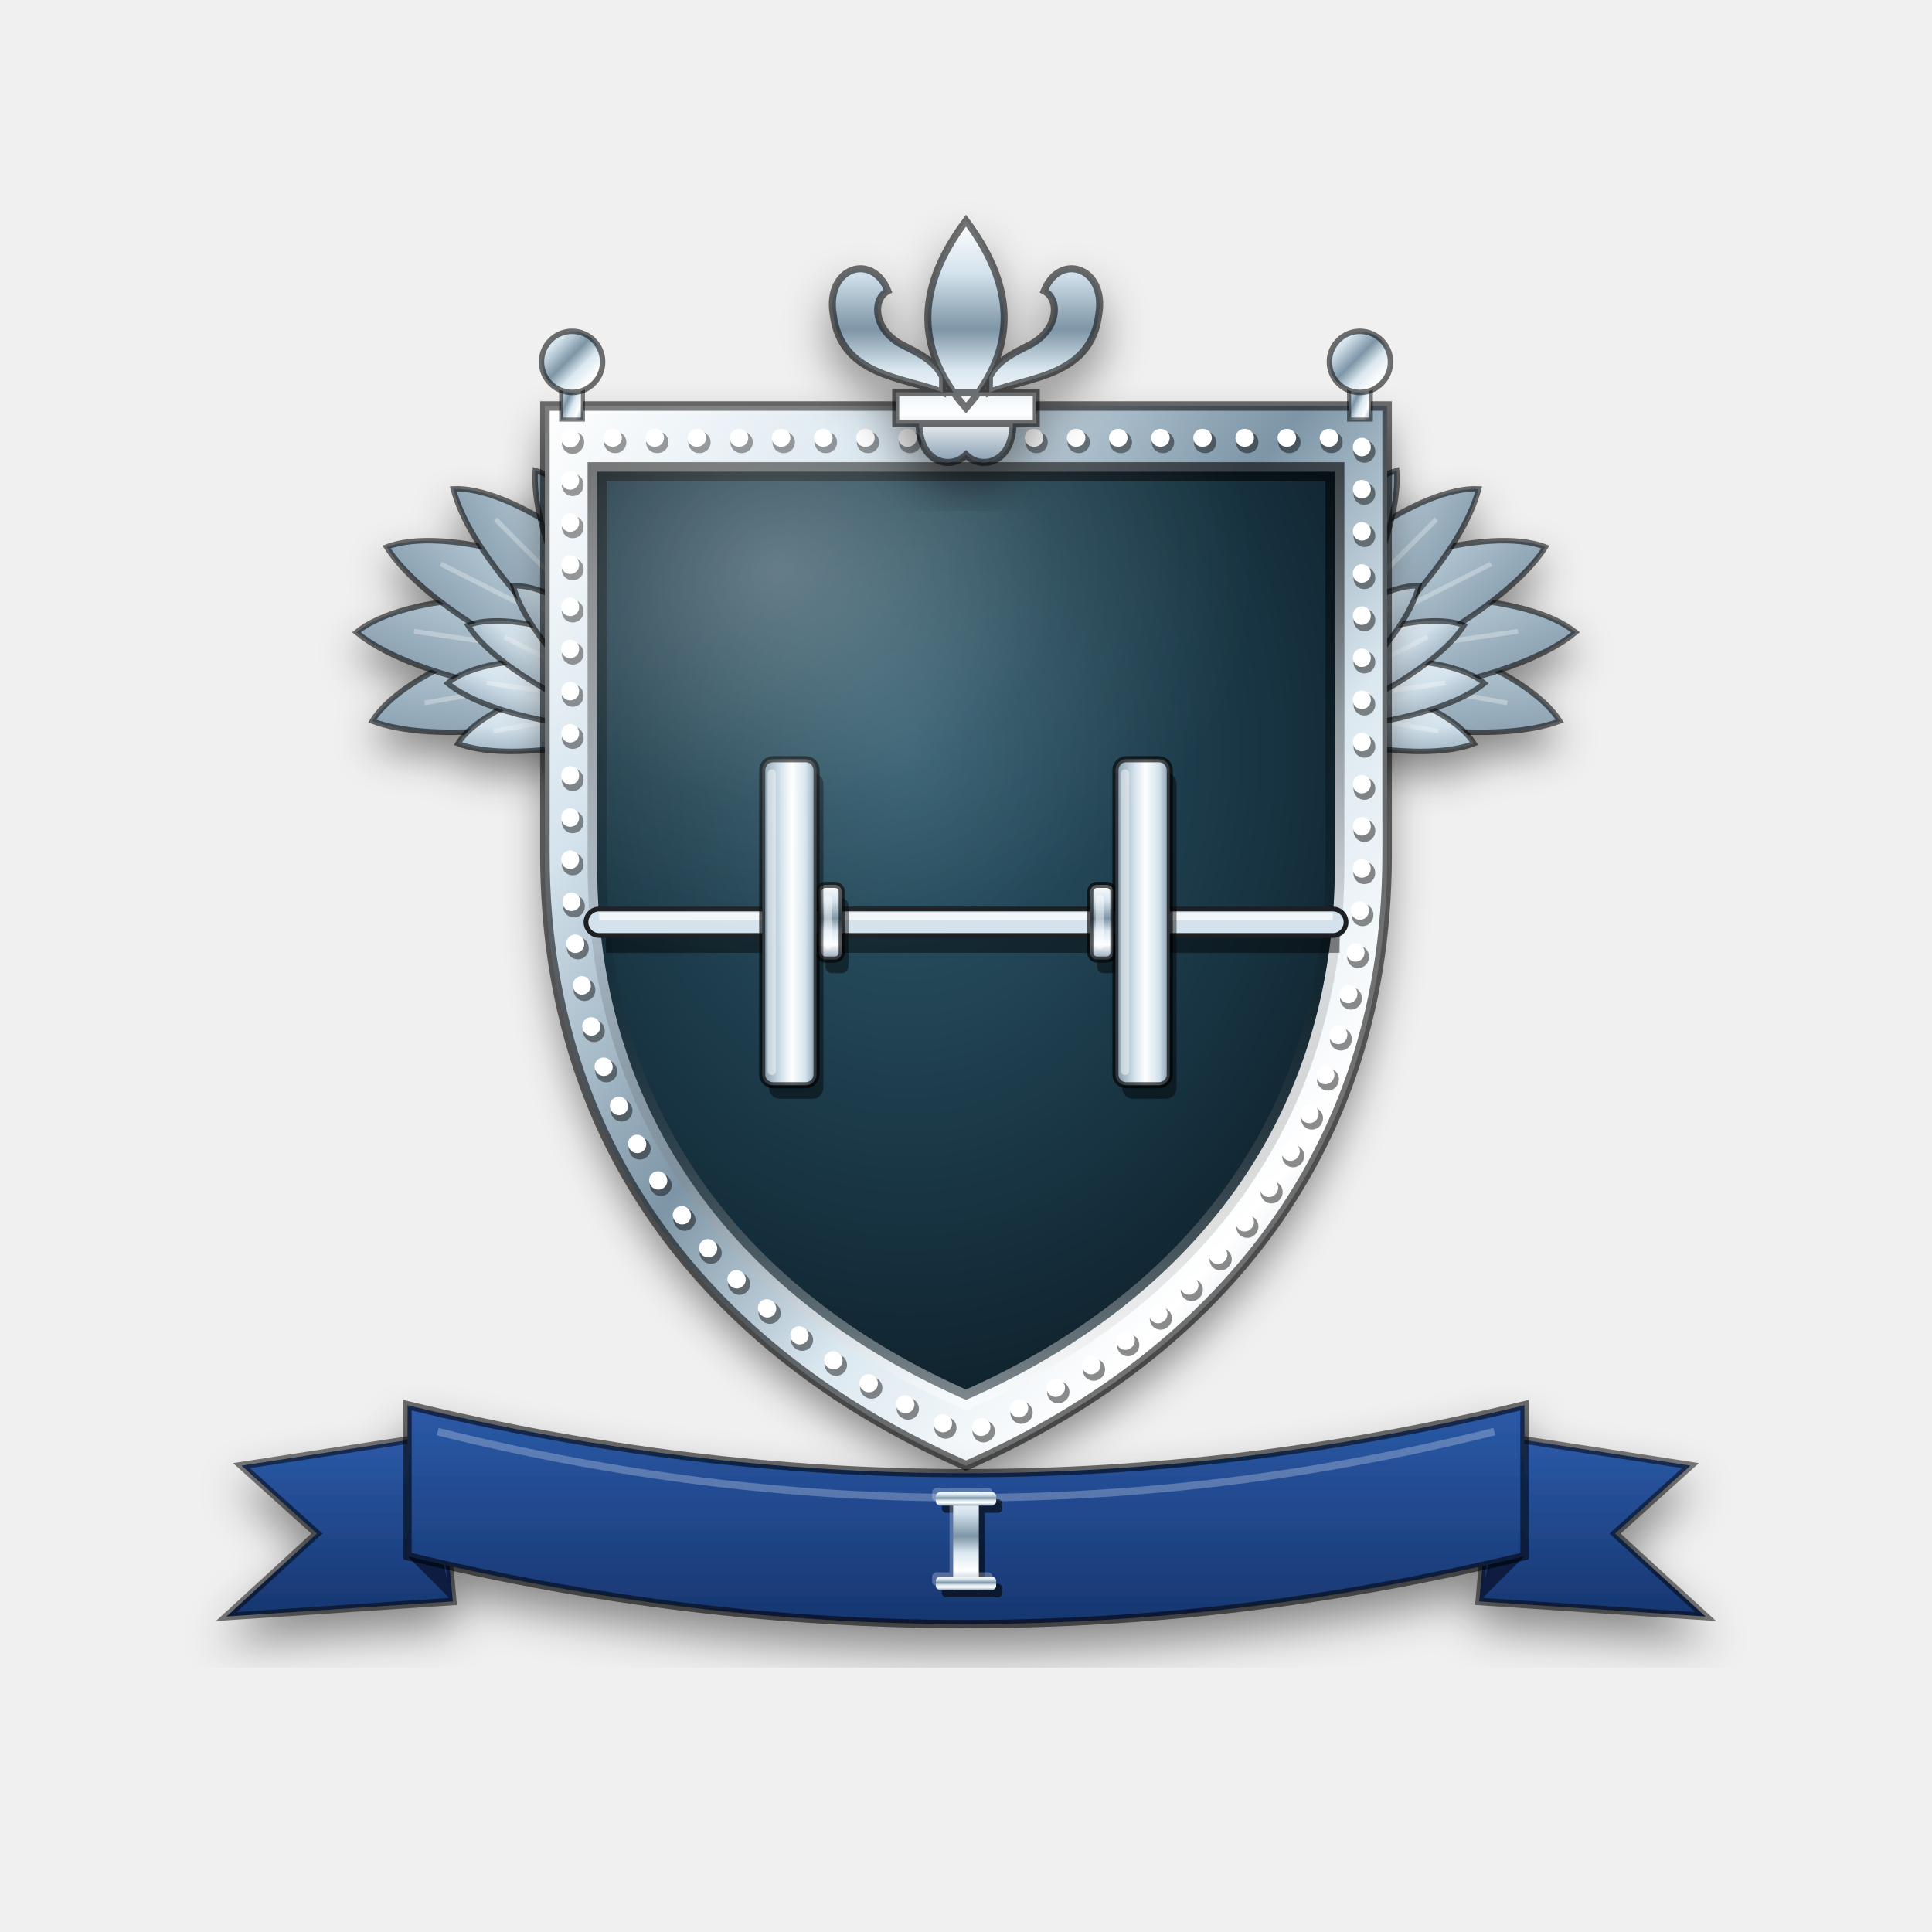
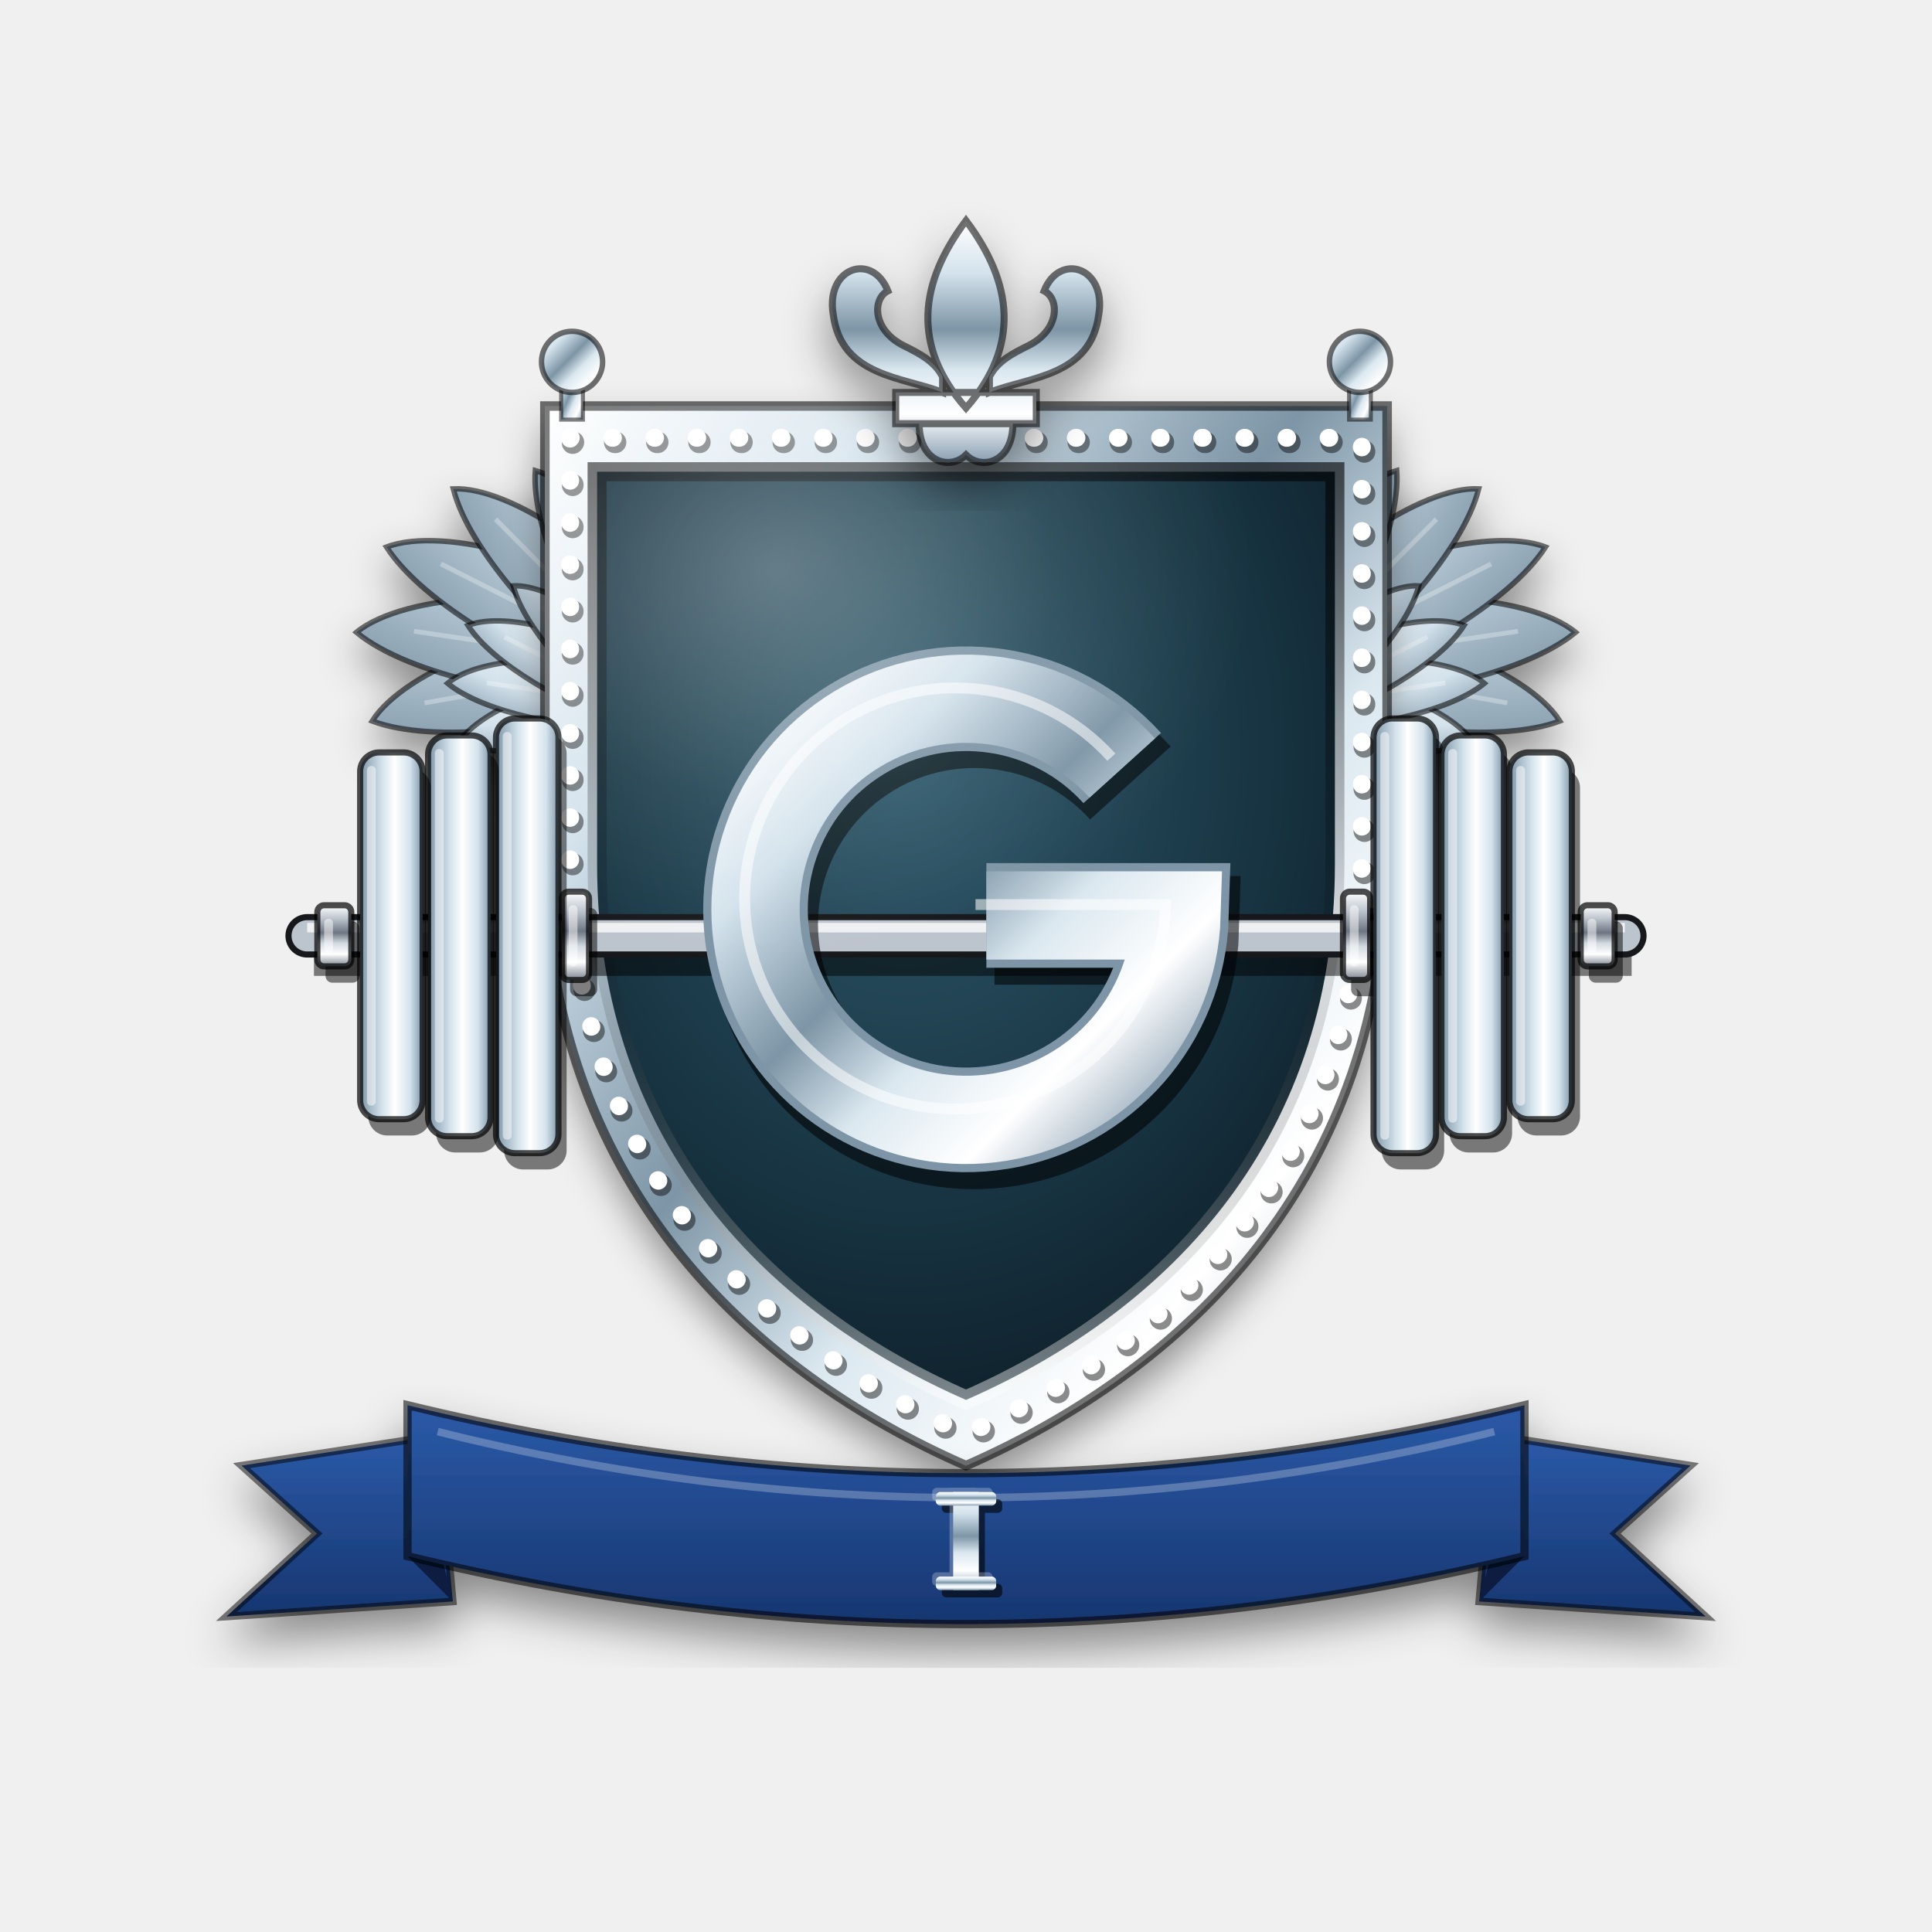
<svg xmlns="http://www.w3.org/2000/svg" viewBox="0 0 256 256">
  <defs>
    <filter id="ds" x="-20%" y="-20%" width="140%" height="140%">
      <feDropShadow dx="0" dy="3" stdDeviation="3" flood-color="#000" flood-opacity=".45" />
    </filter>
    <linearGradient id="l1" x1="0" y1="0" x2="1" y2="1">
      <stop offset="0" stop-color="#d3e2ec" />
      <stop offset="1" stop-color="#7d95a6" />
    </linearGradient>
    <linearGradient id="l2" x1="0" y1="0" x2="1" y2="1">
      <stop offset="0" stop-color="#ffffff" />
      <stop offset="0.6" stop-color="#d3e2ec" />
      <stop offset="1" stop-color="#7d95a6" />
    </linearGradient>
    <radialGradient id="r3" cx="0.42" cy="0.3" r="0.85">
      <stop offset="0" stop-color="#2f5a6c" />
      <stop offset="0.6" stop-color="#173240" />
      <stop offset="1" stop-color="#0a1820" />
    </radialGradient>
    <linearGradient id="l4" x1="0" y1="0" x2="1" y2="1">
      <stop offset="0" stop-color="#ffffff" />
      <stop offset="0.22" stop-color="#d3e2ec" />
      <stop offset="0.45" stop-color="#7d95a6" />
      <stop offset="0.62" stop-color="#dbe8f0" />
      <stop offset="0.8" stop-color="#ffffff" />
      <stop offset="1" stop-color="#869db0" />
    </linearGradient>
    <linearGradient id="l5" x1="0" y1="0" x2="0" y2="1">
      <stop offset="0" stop-color="#000" stop-opacity="0.6" />
      <stop offset="0.5" stop-color="#000" stop-opacity="0.1" />
      <stop offset="1" stop-color="#fff" stop-opacity="0.45" />
    </linearGradient>
    <linearGradient id="l6" x1="0" y1="0" x2="1" y2="0">
      <stop offset="0" stop-color="#7d95a6" />
      <stop offset="0.35" stop-color="#d3e2ec" />
      <stop offset="0.55" stop-color="#ffffff" />
      <stop offset="0.8" stop-color="#d3e2ec" />
      <stop offset="1" stop-color="#7d95a6" />
    </linearGradient>
    <linearGradient id="l7" x1="0" y1="0" x2="0" y2="1">
      <stop offset="0" stop-color="#ffffff" />
-       <stop offset="0.22" stop-color="#d3e2ec" />
-       <stop offset="0.45" stop-color="#7d95a6" />
-       <stop offset="0.62" stop-color="#dbe8f0" />
-       <stop offset="0.8" stop-color="#ffffff" />
-       <stop offset="1" stop-color="#869db0" />
-     </linearGradient>
-     <radialGradient id="r8" cx="0.5" cy="0.5" r="0.5">
+       <stop offset="0.22" stop-color="#bcc4cd" />
+       <stop offset="0.45" stop-color="#6c7581" />
+       <stop offset="0.62" stop-color="#d2d9e0" />
+       <stop offset="0.8" stop-color="#ffffff" />
+       <stop offset="1" stop-color="#78818c" />
+     </linearGradient>
+     <linearGradient id="l8" x1="0" y1="0" x2="1" y2="1">
+       <stop offset="0" stop-color="#ffffff" />
+       <stop offset="0.22" stop-color="#d3e2ec" />
+       <stop offset="0.45" stop-color="#7d95a6" />
+       <stop offset="0.62" stop-color="#dbe8f0" />
+       <stop offset="0.8" stop-color="#ffffff" />
+       <stop offset="1" stop-color="#869db0" />
+     </linearGradient>
+     <radialGradient id="r9" cx="0.5" cy="0.5" r="0.5">
      <stop offset="0" stop-color="#fff" stop-opacity="0.3" />
      <stop offset="0.6" stop-color="#fff" stop-opacity="0.075" />
      <stop offset="1" stop-color="#fff" stop-opacity="0" />
    </radialGradient>
-     <clipPath id="c9">
+     <clipPath id="c10">
      <path d="M66 46H190V112C190 160 160 188 128 202C96 188 66 160 66 112Z" />
    </clipPath>
-     <linearGradient id="l10" x1="0" y1="0" x2="0" y2="1">
-       <stop offset="0" stop-color="#ffffff" />
-       <stop offset="0.22" stop-color="#d3e2ec" />
-       <stop offset="0.45" stop-color="#7d95a6" />
-       <stop offset="0.62" stop-color="#dbe8f0" />
-       <stop offset="0.8" stop-color="#ffffff" />
-       <stop offset="1" stop-color="#869db0" />
-     </linearGradient>
-     <linearGradient id="l11" x1="0" y1="0" x2="1" y2="1">
+     <linearGradient id="l11" x1="0" y1="0" x2="0" y2="1">
      <stop offset="0" stop-color="#ffffff" />
      <stop offset="0.22" stop-color="#d3e2ec" />
      <stop offset="0.45" stop-color="#7d95a6" />
      <stop offset="0.62" stop-color="#dbe8f0" />
      <stop offset="0.8" stop-color="#ffffff" />
      <stop offset="1" stop-color="#869db0" />
    </linearGradient>
    <linearGradient id="l12" x1="0" y1="0" x2="1" y2="1">
      <stop offset="0" stop-color="#ffffff" />
      <stop offset="0.22" stop-color="#d3e2ec" />
      <stop offset="0.45" stop-color="#7d95a6" />
      <stop offset="0.62" stop-color="#dbe8f0" />
      <stop offset="0.8" stop-color="#ffffff" />
      <stop offset="1" stop-color="#869db0" />
    </linearGradient>
-     <linearGradient id="l13" x1="0" y1="0" x2="0" y2="1">
+     <linearGradient id="l13" x1="0" y1="0" x2="1" y2="1">
+       <stop offset="0" stop-color="#ffffff" />
+       <stop offset="0.22" stop-color="#d3e2ec" />
+       <stop offset="0.45" stop-color="#7d95a6" />
+       <stop offset="0.62" stop-color="#dbe8f0" />
+       <stop offset="0.8" stop-color="#ffffff" />
+       <stop offset="1" stop-color="#869db0" />
+     </linearGradient>
+     <linearGradient id="l14" x1="0" y1="0" x2="0" y2="1">
      <stop offset="0" stop-color="#2b5aa8" />
      <stop offset="1" stop-color="#173670" />
    </linearGradient>
-     <linearGradient id="l14" x1="0" y1="0" x2="0" y2="1">
+     <linearGradient id="l15" x1="0" y1="0" x2="0" y2="1">
      <stop offset="0" stop-color="#ffffff" />
      <stop offset="0.22" stop-color="#d3e2ec" />
      <stop offset="0.45" stop-color="#7d95a6" />
      <stop offset="0.62" stop-color="#dbe8f0" />
      <stop offset="0.8" stop-color="#ffffff" />
      <stop offset="1" stop-color="#869db0" />
    </linearGradient>
  </defs>
  <g transform="translate(128 124) scale(0.9) translate(-128 -124)">
    <g filter="url(#ds)">
      <g transform="translate(176 84) rotate(12)">
        <path d="M0 -5.2C14.1 -9.9 34.2 -6.3 40.3 0C32.2 5.2 14.1 6.8 0 5.2Z" fill="url(#l1)" stroke="#000" stroke-opacity=".55" stroke-width=".8" />
        <path d="M2 0L32.2 -1" stroke="#fff" stroke-opacity=".3" stroke-width=".7" />
      </g>
      <g transform="translate(176 84) rotate(-6.4)">
        <path d="M0 -5.5C14.7 -10.4 35.7 -6.5 42 0C33.6 5.5 14.7 7.1 0 5.5Z" fill="url(#l1)" stroke="#000" stroke-opacity=".55" stroke-width=".8" />
        <path d="M2 0L33.6 -1.1" stroke="#fff" stroke-opacity=".3" stroke-width=".7" />
      </g>
      <g transform="translate(176 84) rotate(-24.8)">
        <path d="M0 -5.3C14.4 -10.1 34.9 -6.4 41.1 0C32.8 5.3 14.4 6.9 0 5.3Z" fill="url(#l1)" stroke="#000" stroke-opacity=".55" stroke-width=".8" />
        <path d="M2 0L32.8 -1.1" stroke="#fff" stroke-opacity=".3" stroke-width=".7" />
      </g>
      <g transform="translate(176 84) rotate(-43.2)">
        <path d="M0 -4.9C13.2 -9.3 32 -5.9 37.7 0C30.1 4.9 13.2 6.4 0 4.9Z" fill="url(#l1)" stroke="#000" stroke-opacity=".55" stroke-width=".8" />
        <path d="M2 0L30.1 -1" stroke="#fff" stroke-opacity=".3" stroke-width=".7" />
      </g>
      <g transform="translate(176 84) rotate(-61.6)">
        <path d="M0 -4.2C11.3 -8 27.5 -5.1 32.4 0C25.9 4.2 11.3 5.5 0 4.2Z" fill="url(#l1)" stroke="#000" stroke-opacity=".55" stroke-width=".8" />
        <path d="M2 0L25.9 -0.8" stroke="#fff" stroke-opacity=".3" stroke-width=".7" />
      </g>
      <g transform="translate(176 84) rotate(-80)">
        <path d="M0 -3.4C9.1 -6.4 22.1 -4.1 26 0C20.8 3.4 9.1 4.4 0 3.4Z" fill="url(#l1)" stroke="#000" stroke-opacity=".55" stroke-width=".8" />
        <path d="M2 0L20.8 -0.7" stroke="#fff" stroke-opacity=".3" stroke-width=".7" />
      </g>
      <g transform="translate(176 90) rotate(12)">
        <path d="M0 -3.6C9.6 -6.8 23.3 -4.3 27.4 0C21.9 3.6 9.6 4.6 0 3.6Z" fill="url(#l2)" stroke="#000" stroke-opacity=".55" stroke-width=".8" />
        <path d="M2 0L21.9 -0.7" stroke="#fff" stroke-opacity=".3" stroke-width=".7" />
      </g>
      <g transform="translate(176 90) rotate(-6.4)">
        <path d="M0 -3.7C10 -7 24.3 -4.5 28.5 0C22.8 3.7 10 4.8 0 3.7Z" fill="url(#l2)" stroke="#000" stroke-opacity=".55" stroke-width=".8" />
        <path d="M2 0L22.8 -0.7" stroke="#fff" stroke-opacity=".3" stroke-width=".7" />
      </g>
      <g transform="translate(176 90) rotate(-24.8)">
        <path d="M0 -3.6C9.8 -6.9 23.7 -4.4 27.9 0C22.3 3.6 9.8 4.7 0 3.6Z" fill="url(#l2)" stroke="#000" stroke-opacity=".55" stroke-width=".8" />
        <path d="M2 0L22.3 -0.7" stroke="#fff" stroke-opacity=".3" stroke-width=".7" />
      </g>
      <g transform="translate(176 90) rotate(-43.2)">
        <path d="M0 -3.3C9 -6.3 21.8 -4 25.6 0C20.5 3.3 9 4.3 0 3.3Z" fill="url(#l2)" stroke="#000" stroke-opacity=".55" stroke-width=".8" />
        <path d="M2 0L20.5 -0.7" stroke="#fff" stroke-opacity=".3" stroke-width=".7" />
      </g>
      <g transform="translate(176 90) rotate(-61.6)">
        <path d="M0 -2.9C7.7 -5.4 18.7 -3.4 22 0C17.6 2.9 7.7 3.7 0 2.9Z" fill="url(#l2)" stroke="#000" stroke-opacity=".55" stroke-width=".8" />
        <path d="M2 0L17.6 -0.6" stroke="#fff" stroke-opacity=".3" stroke-width=".7" />
      </g>
      <g transform="translate(176 90) rotate(-80)">
        <path d="M0 -2.3C6.2 -4.4 15.1 -2.8 17.7 0C14.2 2.3 6.2 3 0 2.3Z" fill="url(#l2)" stroke="#000" stroke-opacity=".55" stroke-width=".8" />
        <path d="M2 0L14.2 -0.5" stroke="#fff" stroke-opacity=".3" stroke-width=".7" />
      </g>
      <g transform="translate(256 0) scale(-1 1)">
        <g transform="translate(176 84) rotate(12)">
          <path d="M0 -5.2C14.1 -9.9 34.2 -6.3 40.3 0C32.2 5.2 14.1 6.8 0 5.2Z" fill="url(#l1)" stroke="#000" stroke-opacity=".55" stroke-width=".8" />
          <path d="M2 0L32.2 -1" stroke="#fff" stroke-opacity=".3" stroke-width=".7" />
        </g>
        <g transform="translate(176 84) rotate(-6.4)">
          <path d="M0 -5.5C14.7 -10.4 35.7 -6.5 42 0C33.6 5.5 14.7 7.1 0 5.5Z" fill="url(#l1)" stroke="#000" stroke-opacity=".55" stroke-width=".8" />
          <path d="M2 0L33.6 -1.1" stroke="#fff" stroke-opacity=".3" stroke-width=".7" />
        </g>
        <g transform="translate(176 84) rotate(-24.8)">
          <path d="M0 -5.3C14.4 -10.1 34.9 -6.4 41.1 0C32.8 5.3 14.4 6.9 0 5.3Z" fill="url(#l1)" stroke="#000" stroke-opacity=".55" stroke-width=".8" />
          <path d="M2 0L32.8 -1.1" stroke="#fff" stroke-opacity=".3" stroke-width=".7" />
        </g>
        <g transform="translate(176 84) rotate(-43.2)">
          <path d="M0 -4.9C13.2 -9.3 32 -5.9 37.7 0C30.1 4.9 13.2 6.4 0 4.9Z" fill="url(#l1)" stroke="#000" stroke-opacity=".55" stroke-width=".8" />
          <path d="M2 0L30.1 -1" stroke="#fff" stroke-opacity=".3" stroke-width=".7" />
        </g>
        <g transform="translate(176 84) rotate(-61.6)">
          <path d="M0 -4.2C11.3 -8 27.5 -5.1 32.4 0C25.9 4.2 11.3 5.5 0 4.2Z" fill="url(#l1)" stroke="#000" stroke-opacity=".55" stroke-width=".8" />
          <path d="M2 0L25.9 -0.8" stroke="#fff" stroke-opacity=".3" stroke-width=".7" />
        </g>
        <g transform="translate(176 84) rotate(-80)">
          <path d="M0 -3.4C9.1 -6.4 22.1 -4.1 26 0C20.8 3.4 9.1 4.4 0 3.4Z" fill="url(#l1)" stroke="#000" stroke-opacity=".55" stroke-width=".8" />
          <path d="M2 0L20.8 -0.7" stroke="#fff" stroke-opacity=".3" stroke-width=".7" />
        </g>
        <g transform="translate(176 90) rotate(12)">
          <path d="M0 -3.6C9.6 -6.8 23.3 -4.3 27.4 0C21.9 3.6 9.6 4.6 0 3.6Z" fill="url(#l2)" stroke="#000" stroke-opacity=".55" stroke-width=".8" />
          <path d="M2 0L21.9 -0.7" stroke="#fff" stroke-opacity=".3" stroke-width=".7" />
        </g>
        <g transform="translate(176 90) rotate(-6.4)">
          <path d="M0 -3.7C10 -7 24.3 -4.5 28.5 0C22.8 3.7 10 4.8 0 3.7Z" fill="url(#l2)" stroke="#000" stroke-opacity=".55" stroke-width=".8" />
          <path d="M2 0L22.8 -0.7" stroke="#fff" stroke-opacity=".3" stroke-width=".7" />
        </g>
        <g transform="translate(176 90) rotate(-24.8)">
          <path d="M0 -3.6C9.8 -6.9 23.7 -4.4 27.9 0C22.3 3.6 9.8 4.7 0 3.6Z" fill="url(#l2)" stroke="#000" stroke-opacity=".55" stroke-width=".8" />
          <path d="M2 0L22.3 -0.7" stroke="#fff" stroke-opacity=".3" stroke-width=".7" />
        </g>
        <g transform="translate(176 90) rotate(-43.2)">
          <path d="M0 -3.3C9 -6.3 21.8 -4 25.6 0C20.5 3.3 9 4.3 0 3.3Z" fill="url(#l2)" stroke="#000" stroke-opacity=".55" stroke-width=".8" />
          <path d="M2 0L20.5 -0.7" stroke="#fff" stroke-opacity=".3" stroke-width=".7" />
        </g>
        <g transform="translate(176 90) rotate(-61.6)">
          <path d="M0 -2.9C7.7 -5.4 18.7 -3.4 22 0C17.6 2.9 7.7 3.7 0 2.9Z" fill="url(#l2)" stroke="#000" stroke-opacity=".55" stroke-width=".8" />
          <path d="M2 0L17.6 -0.6" stroke="#fff" stroke-opacity=".3" stroke-width=".7" />
        </g>
        <g transform="translate(176 90) rotate(-80)">
          <path d="M0 -2.3C6.2 -4.4 15.1 -2.8 17.7 0C14.2 2.3 6.2 3 0 2.3Z" fill="url(#l2)" stroke="#000" stroke-opacity=".55" stroke-width=".8" />
          <path d="M2 0L14.2 -0.5" stroke="#fff" stroke-opacity=".3" stroke-width=".7" />
        </g>
      </g>
    </g>
    <path d="M66 46H190V112C190 160 160 188 128 202C96 188 66 160 66 112Z" fill="url(#l4)" filter="url(#ds)" />
    <path d="M66 46H190V112C190 160 160 188 128 202C96 188 66 160 66 112Z" fill="none" stroke="#000" stroke-opacity=".55" stroke-width="1.4" />
    <g transform="translate(128 124) scale(0.876) translate(-128 -124)">
      <path d="M66 46H190V112C190 160 160 188 128 202C96 188 66 160 66 112Z" fill="url(#r3)" />
      <path d="M66 46H190V112C190 160 160 188 128 202C96 188 66 160 66 112Z" fill="none" stroke="url(#l5)" stroke-width="3.2" />
    </g>
    <g transform="translate(128 124) scale(0.94) translate(-128 -124)">
      <path d="M66 46H190V112C190 160 160 188 128 202C96 188 66 160 66 112Z" fill="none" stroke="#000" stroke-opacity=".45" stroke-width="3.4" stroke-linecap="round" stroke-dasharray="0.1 6.5" transform="translate(.4 .7)" />
      <path d="M66 46H190V112C190 160 160 188 128 202C96 188 66 160 66 112Z" fill="none" stroke="#ffffff" stroke-width="2.8" stroke-linecap="round" stroke-dasharray="0.1 6.5" />
    </g>
-     <path d="M74 122 L79.4 122 L84.8 122 L90.2 122 L95.6 122 L101 122 L106.4 122 L111.8 122 L117.2 122 L122.6 122 L128 122 L133.4 122 L138.8 122 L144.2 122 L149.6 122 L155 122 L160.4 122 L165.8 122 L171.2 122 L176.6 122 L182 122" fill="none" stroke="#000" stroke-opacity=".45" stroke-width="5" transform="translate(1 2)" />
-     <path d="M74 122 L79.4 122 L84.8 122 L90.2 122 L95.6 122 L101 122 L106.4 122 L111.8 122 L117.2 122 L122.6 122 L128 122 L133.4 122 L138.8 122 L144.2 122 L149.6 122 L155 122 L160.4 122 L165.8 122 L171.2 122 L176.6 122 L182 122" fill="none" stroke="#1d1f23" stroke-width="4.6" stroke-linecap="round" />
-     <path d="M74 122 L79.4 122 L84.8 122 L90.2 122 L95.6 122 L101 122 L106.4 122 L111.8 122 L117.2 122 L122.6 122 L128 122 L133.4 122 L138.8 122 L144.2 122 L149.6 122 L155 122 L160.4 122 L165.8 122 L171.2 122 L176.6 122 L182 122" fill="none" stroke="#d3e2ec" stroke-width="3.2" stroke-linecap="round" />
-     <path d="M74 122 L79.4 122 L84.8 122 L90.2 122 L95.6 122 L101 122 L106.4 122 L111.8 122 L117.2 122 L122.6 122 L128 122 L133.4 122 L138.8 122 L144.2 122 L149.6 122 L155 122 L160.4 122 L165.8 122 L171.2 122 L176.6 122 L182 122" fill="none" stroke="#ffffff" stroke-opacity=".7" stroke-width="1" transform="translate(0 -.8)" />
-     <g transform="translate(108 122) rotate(0)">
-       <rect x="-0.7" y="-3.5" width="3.4" height="11" rx="1" fill="#000" opacity=".45" />
-       <rect x="-1.7" y="-5.5" width="3.4" height="11" rx="1" fill="url(#l7)" stroke="#000" stroke-opacity=".65" stroke-width=".9" />
-       <rect x="-0.9" y="-4" width="1.2" height="8" rx=".6" fill="#fff" opacity=".45" />
-     </g>
-     <g transform="translate(102 122) rotate(-0)">
-       <rect x="-3" y="-22" width="8" height="48" rx="1.6" fill="#000" opacity=".45" />
-       <rect x="-4" y="-24" width="8" height="48" rx="1.6" fill="url(#l6)" stroke="#000" stroke-opacity=".65" stroke-width=".9" />
-       <rect x="-3.2" y="-22.5" width="1.2" height="45" rx=".6" fill="#fff" opacity=".45" />
-     </g>
-     <g transform="translate(148 122) rotate(0)">
-       <rect x="-0.7" y="-3.5" width="3.4" height="11" rx="1" fill="#000" opacity=".45" />
-       <rect x="-1.7" y="-5.5" width="3.4" height="11" rx="1" fill="url(#l7)" stroke="#000" stroke-opacity=".65" stroke-width=".9" />
-       <rect x="-0.9" y="-4" width="1.2" height="8" rx=".6" fill="#fff" opacity=".45" />
-     </g>
-     <g transform="translate(154 122) rotate(0)">
-       <rect x="-3" y="-22" width="8" height="48" rx="1.6" fill="#000" opacity=".45" />
-       <rect x="-4" y="-24" width="8" height="48" rx="1.6" fill="url(#l6)" stroke="#000" stroke-opacity=".65" stroke-width=".9" />
-       <rect x="-3.2" y="-22.5" width="1.2" height="45" rx=".6" fill="#fff" opacity=".45" />
-     </g>
-     <g clip-path="url(#c9)">
-       <ellipse cx="100" cy="70" rx="70" ry="58" fill="url(#r8)" />
+     <path d="M31 124 L39.1 124 L47.2 124 L55.2 124 L63.3 124 L71.4 124 L79.5 124 L87.6 124 L95.7 124 L103.8 124 L111.8 124 L119.9 124 L128 124 L136.1 124 L144.2 124 L152.2 124 L160.3 124 L168.4 124 L176.5 124 L184.6 124 L192.7 124 L200.8 124 L208.8 124 L216.9 124 L225 124" fill="none" stroke="#000" stroke-opacity=".5" stroke-width="7" transform="translate(1 2.4)" />
+     <path d="M31 124 L39.1 124 L47.2 124 L55.2 124 L63.3 124 L71.4 124 L79.5 124 L87.6 124 L95.7 124 L103.8 124 L111.8 124 L119.9 124 L128 124 L136.1 124 L144.2 124 L152.2 124 L160.3 124 L168.4 124 L176.5 124 L184.6 124 L192.7 124 L200.8 124 L208.8 124 L216.9 124 L225 124" fill="none" stroke="#17181b" stroke-width="6.4" stroke-linecap="round" />
+     <path d="M31 124 L39.1 124 L47.2 124 L55.2 124 L63.3 124 L71.4 124 L79.5 124 L87.6 124 L95.7 124 L103.8 124 L111.8 124 L119.9 124 L128 124 L136.1 124 L144.2 124 L152.2 124 L160.3 124 L168.4 124 L176.5 124 L184.6 124 L192.7 124 L200.8 124 L208.8 124 L216.9 124 L225 124" fill="none" stroke="#bcc4cd" stroke-width="4.6" stroke-linecap="round" />
+     <path d="M31 124 L39.1 124 L47.2 124 L55.2 124 L63.3 124 L71.4 124 L79.5 124 L87.6 124 L95.7 124 L103.8 124 L111.8 124 L119.9 124 L128 124 L136.1 124 L144.2 124 L152.2 124 L160.3 124 L168.4 124 L176.5 124 L184.6 124 L192.7 124 L200.8 124 L208.8 124 L216.9 124 L225 124" fill="none" stroke="#ffffff" stroke-opacity=".75" stroke-width="1.4" transform="translate(0 -1.2)" />
+     <g transform="translate(70.5 124) rotate(-0)">
+       <rect x="-0.8" y="-4.1" width="4" height="13" rx="1" fill="#000" opacity=".5" />
+       <rect x="-2" y="-6.5" width="4" height="13" rx="1" fill="url(#l7)" stroke="#000" stroke-opacity=".7" stroke-width=".9" />
+       <rect x="-1" y="-4.5" width="1.3" height="9" rx=".6" fill="#fff" opacity=".5" />
+     </g>
+     <g transform="translate(63.4 124) rotate(-0)">
+       <rect x="-3.4" y="-29.6" width="9.2" height="64" rx="2.8" fill="#000" opacity=".5" />
+       <rect x="-4.6" y="-32" width="9.2" height="64" rx="2.8" fill="url(#l6)" stroke="#000" stroke-opacity=".7" stroke-width=".9" />
+       <rect x="-3.6" y="-30" width="1.3" height="60" rx=".6" fill="#fff" opacity=".5" />
+     </g>
+     <g transform="translate(53.4 124) rotate(-0)">
+       <rect x="-3.4" y="-27.1" width="9.2" height="59" rx="2.8" fill="#000" opacity=".5" />
+       <rect x="-4.6" y="-29.5" width="9.2" height="59" rx="2.8" fill="url(#l6)" stroke="#000" stroke-opacity=".7" stroke-width=".9" />
+       <rect x="-3.6" y="-27.5" width="1.3" height="55" rx=".6" fill="#fff" opacity=".5" />
+     </g>
+     <g transform="translate(43.4 124) rotate(-0)">
+       <rect x="-3.4" y="-24.6" width="9.2" height="54" rx="2.8" fill="#000" opacity=".5" />
+       <rect x="-4.6" y="-27" width="9.2" height="54" rx="2.8" fill="url(#l6)" stroke="#000" stroke-opacity=".7" stroke-width=".9" />
+       <rect x="-3.6" y="-25" width="1.3" height="50" rx=".6" fill="#fff" opacity=".5" />
+     </g>
+     <g transform="translate(35 124) rotate(-0)">
+       <rect x="-1.3" y="-2.1" width="5" height="9" rx="1" fill="#000" opacity=".5" />
+       <rect x="-2.5" y="-4.5" width="5" height="9" rx="1" fill="url(#l7)" stroke="#000" stroke-opacity=".7" stroke-width=".9" />
+       <rect x="-1.5" y="-2.5" width="1.3" height="5" rx=".6" fill="#fff" opacity=".5" />
+     </g>
+     <g transform="translate(185.5 124) rotate(0)">
+       <rect x="-0.8" y="-4.1" width="4" height="13" rx="1" fill="#000" opacity=".5" />
+       <rect x="-2" y="-6.5" width="4" height="13" rx="1" fill="url(#l7)" stroke="#000" stroke-opacity=".7" stroke-width=".9" />
+       <rect x="-1" y="-4.5" width="1.3" height="9" rx=".6" fill="#fff" opacity=".5" />
+     </g>
+     <g transform="translate(192.6 124) rotate(0)">
+       <rect x="-3.4" y="-29.6" width="9.2" height="64" rx="2.8" fill="#000" opacity=".5" />
+       <rect x="-4.6" y="-32" width="9.2" height="64" rx="2.8" fill="url(#l6)" stroke="#000" stroke-opacity=".7" stroke-width=".9" />
+       <rect x="-3.6" y="-30" width="1.3" height="60" rx=".6" fill="#fff" opacity=".5" />
+     </g>
+     <g transform="translate(202.6 124) rotate(0)">
+       <rect x="-3.4" y="-27.1" width="9.2" height="59" rx="2.8" fill="#000" opacity=".5" />
+       <rect x="-4.6" y="-29.5" width="9.2" height="59" rx="2.8" fill="url(#l6)" stroke="#000" stroke-opacity=".7" stroke-width=".9" />
+       <rect x="-3.6" y="-27.5" width="1.3" height="55" rx=".6" fill="#fff" opacity=".5" />
+     </g>
+     <g transform="translate(212.6 124) rotate(0)">
+       <rect x="-3.4" y="-24.6" width="9.2" height="54" rx="2.8" fill="#000" opacity=".5" />
+       <rect x="-4.6" y="-27" width="9.2" height="54" rx="2.8" fill="url(#l6)" stroke="#000" stroke-opacity=".7" stroke-width=".9" />
+       <rect x="-3.6" y="-25" width="1.3" height="50" rx=".6" fill="#fff" opacity=".5" />
+     </g>
+     <g transform="translate(221 124) rotate(0)">
+       <rect x="-1.3" y="-2.1" width="5" height="9" rx="1" fill="#000" opacity=".5" />
+       <rect x="-2.5" y="-4.5" width="5" height="9" rx="1" fill="url(#l7)" stroke="#000" stroke-opacity=".7" stroke-width=".9" />
+       <rect x="-1.5" y="-2.5" width="1.3" height="5" rx=".6" fill="#fff" opacity=".5" />
+     </g>
+     <path d="M151 99.3A31 31 0 1 0 159 121H131" fill="none" stroke="#000" stroke-opacity=".55" stroke-width="16" transform="translate(1.2 2.2)" />
+     <path d="M151 99.3A31 31 0 1 0 159 121H131" fill="none" stroke="#7d95a6" stroke-width="15.4" />
+     <path d="M151 99.3A31 31 0 1 0 159 121H131" fill="none" stroke="url(#l8)" stroke-width="13" />
+     <path d="M151 99.3A31 31 0 1 0 159 121H131" fill="none" stroke="#ffffff" stroke-opacity=".55" stroke-width="1.6" transform="translate(-1.6 -1.6)" />
+     <g clip-path="url(#c10)">
+       <ellipse cx="100" cy="70" rx="70" ry="58" fill="url(#r9)" />
    </g>
    <g transform="translate(128 44) scale(1.15)" filter="url(#ds)">
-       <path d="M0 -22C6 -14 7 -6 0 2C-7 -6 -6 -14 0 -22ZM-3 0C-8 -2 -16 -2 -17 -10C-18 -16 -12 -18 -10 -13C-12 -12 -12 -8 -8 -6C-6 -5 -4 -4 -3 -2ZM3 0C8 -2 16 -2 17 -10C18 -16 12 -18 10 -13C12 -12 12 -8 8 -6C6 -5 4 -4 3 -2ZM-9 0H9V4H-9Z M-6 4C-6 9 -2 10 0 8C2 10 6 9 6 4Z" fill="url(#l10)" stroke="#000" stroke-opacity=".55" stroke-width=".9" />
-     </g>
-     <rect x="68.4" y="40.8" width="3.2" height="7.2" fill="url(#l11)" stroke="#000" stroke-opacity=".5" stroke-width=".6" />
-     <circle cx="70" cy="39.5" r="4.5" fill="url(#l11)" stroke="#000" stroke-opacity=".55" stroke-width=".8" />
-     <rect x="184.4" y="40.8" width="3.2" height="7.2" fill="url(#l12)" stroke="#000" stroke-opacity=".5" stroke-width=".6" />
-     <circle cx="186" cy="39.5" r="4.5" fill="url(#l12)" stroke="#000" stroke-opacity=".55" stroke-width=".8" />
+       <path d="M0 -22C6 -14 7 -6 0 2C-7 -6 -6 -14 0 -22ZM-3 0C-8 -2 -16 -2 -17 -10C-18 -16 -12 -18 -10 -13C-12 -12 -12 -8 -8 -6C-6 -5 -4 -4 -3 -2ZM3 0C8 -2 16 -2 17 -10C18 -16 12 -18 10 -13C12 -12 12 -8 8 -6C6 -5 4 -4 3 -2ZM-9 0H9V4H-9Z M-6 4C-6 9 -2 10 0 8C2 10 6 9 6 4Z" fill="url(#l11)" stroke="#000" stroke-opacity=".55" stroke-width=".9" />
+     </g>
+     <rect x="68.4" y="40.8" width="3.2" height="7.2" fill="url(#l12)" stroke="#000" stroke-opacity=".5" stroke-width=".6" />
+     <circle cx="70" cy="39.5" r="4.5" fill="url(#l12)" stroke="#000" stroke-opacity=".55" stroke-width=".8" />
+     <rect x="184.4" y="40.8" width="3.2" height="7.2" fill="url(#l13)" stroke="#000" stroke-opacity=".5" stroke-width=".6" />
+     <circle cx="186" cy="39.5" r="4.5" fill="url(#l13)" stroke="#000" stroke-opacity=".55" stroke-width=".8" />
  </g>
  <g filter="url(#ds)">
-     <path d="M58 190.2L32 194.2L42 203.2L30 214.2L60 212.2Z" fill="url(#l13)" stroke="#000" stroke-opacity=".5" stroke-width="1" />
-     <path d="M198 190.2L224 194.2L214 203.2L226 214.2L196 212.2Z" fill="url(#l13)" stroke="#000" stroke-opacity=".5" stroke-width="1" />
+     <path d="M58 190.2L32 194.2L42 203.2L30 214.2L60 212.2Z" fill="url(#l14)" stroke="#000" stroke-opacity=".5" stroke-width="1" />
+     <path d="M198 190.2L224 194.2L214 203.2L226 214.2L196 212.2Z" fill="url(#l14)" stroke="#000" stroke-opacity=".5" stroke-width="1" />
    <path d="M54 206.2L60 212.2L58 204.2Z" fill="#0b1d40" />
    <path d="M202 206.2L196 212.2L198 204.2Z" fill="#0b1d40" />
-     <path d="M54 186.2Q128 204.2 202 186.2L202 206.2Q128 224.2 54 206.2Z" fill="url(#l13)" stroke="#000" stroke-opacity=".55" stroke-width="1.1" />
+     <path d="M54 186.2Q128 204.2 202 186.2L202 206.2Q128 224.2 54 206.2Z" fill="url(#l14)" stroke="#000" stroke-opacity=".55" stroke-width="1.1" />
    <path d="M58 189.7Q128 207.2 198 189.7" fill="none" stroke="#fff" stroke-opacity=".25" stroke-width="1" />
  </g>
  <g transform="translate(0.8 0.96)" fill="#000" opacity="0.6">
    <rect x="126.3" y="197.7" width="3.4" height="13" />
    <rect x="124" y="197.7" width="8" height="1.8" rx=".6" />
    <rect x="124" y="208.9" width="8" height="1.8" rx=".6" />
  </g>
  <g transform="translate(-0.48 -0.56)" fill="#fff" opacity="0.25">
    <rect x="126.3" y="197.7" width="3.4" height="13" />
    <rect x="124" y="197.7" width="8" height="1.8" rx=".6" />
    <rect x="124" y="208.9" width="8" height="1.8" rx=".6" />
  </g>
-   <g fill="url(#l14)">
+   <g fill="url(#l15)">
    <rect x="126.3" y="197.7" width="3.4" height="13" />
    <rect x="124" y="197.7" width="8" height="1.8" rx=".6" />
    <rect x="124" y="208.9" width="8" height="1.8" rx=".6" />
  </g>
</svg>
